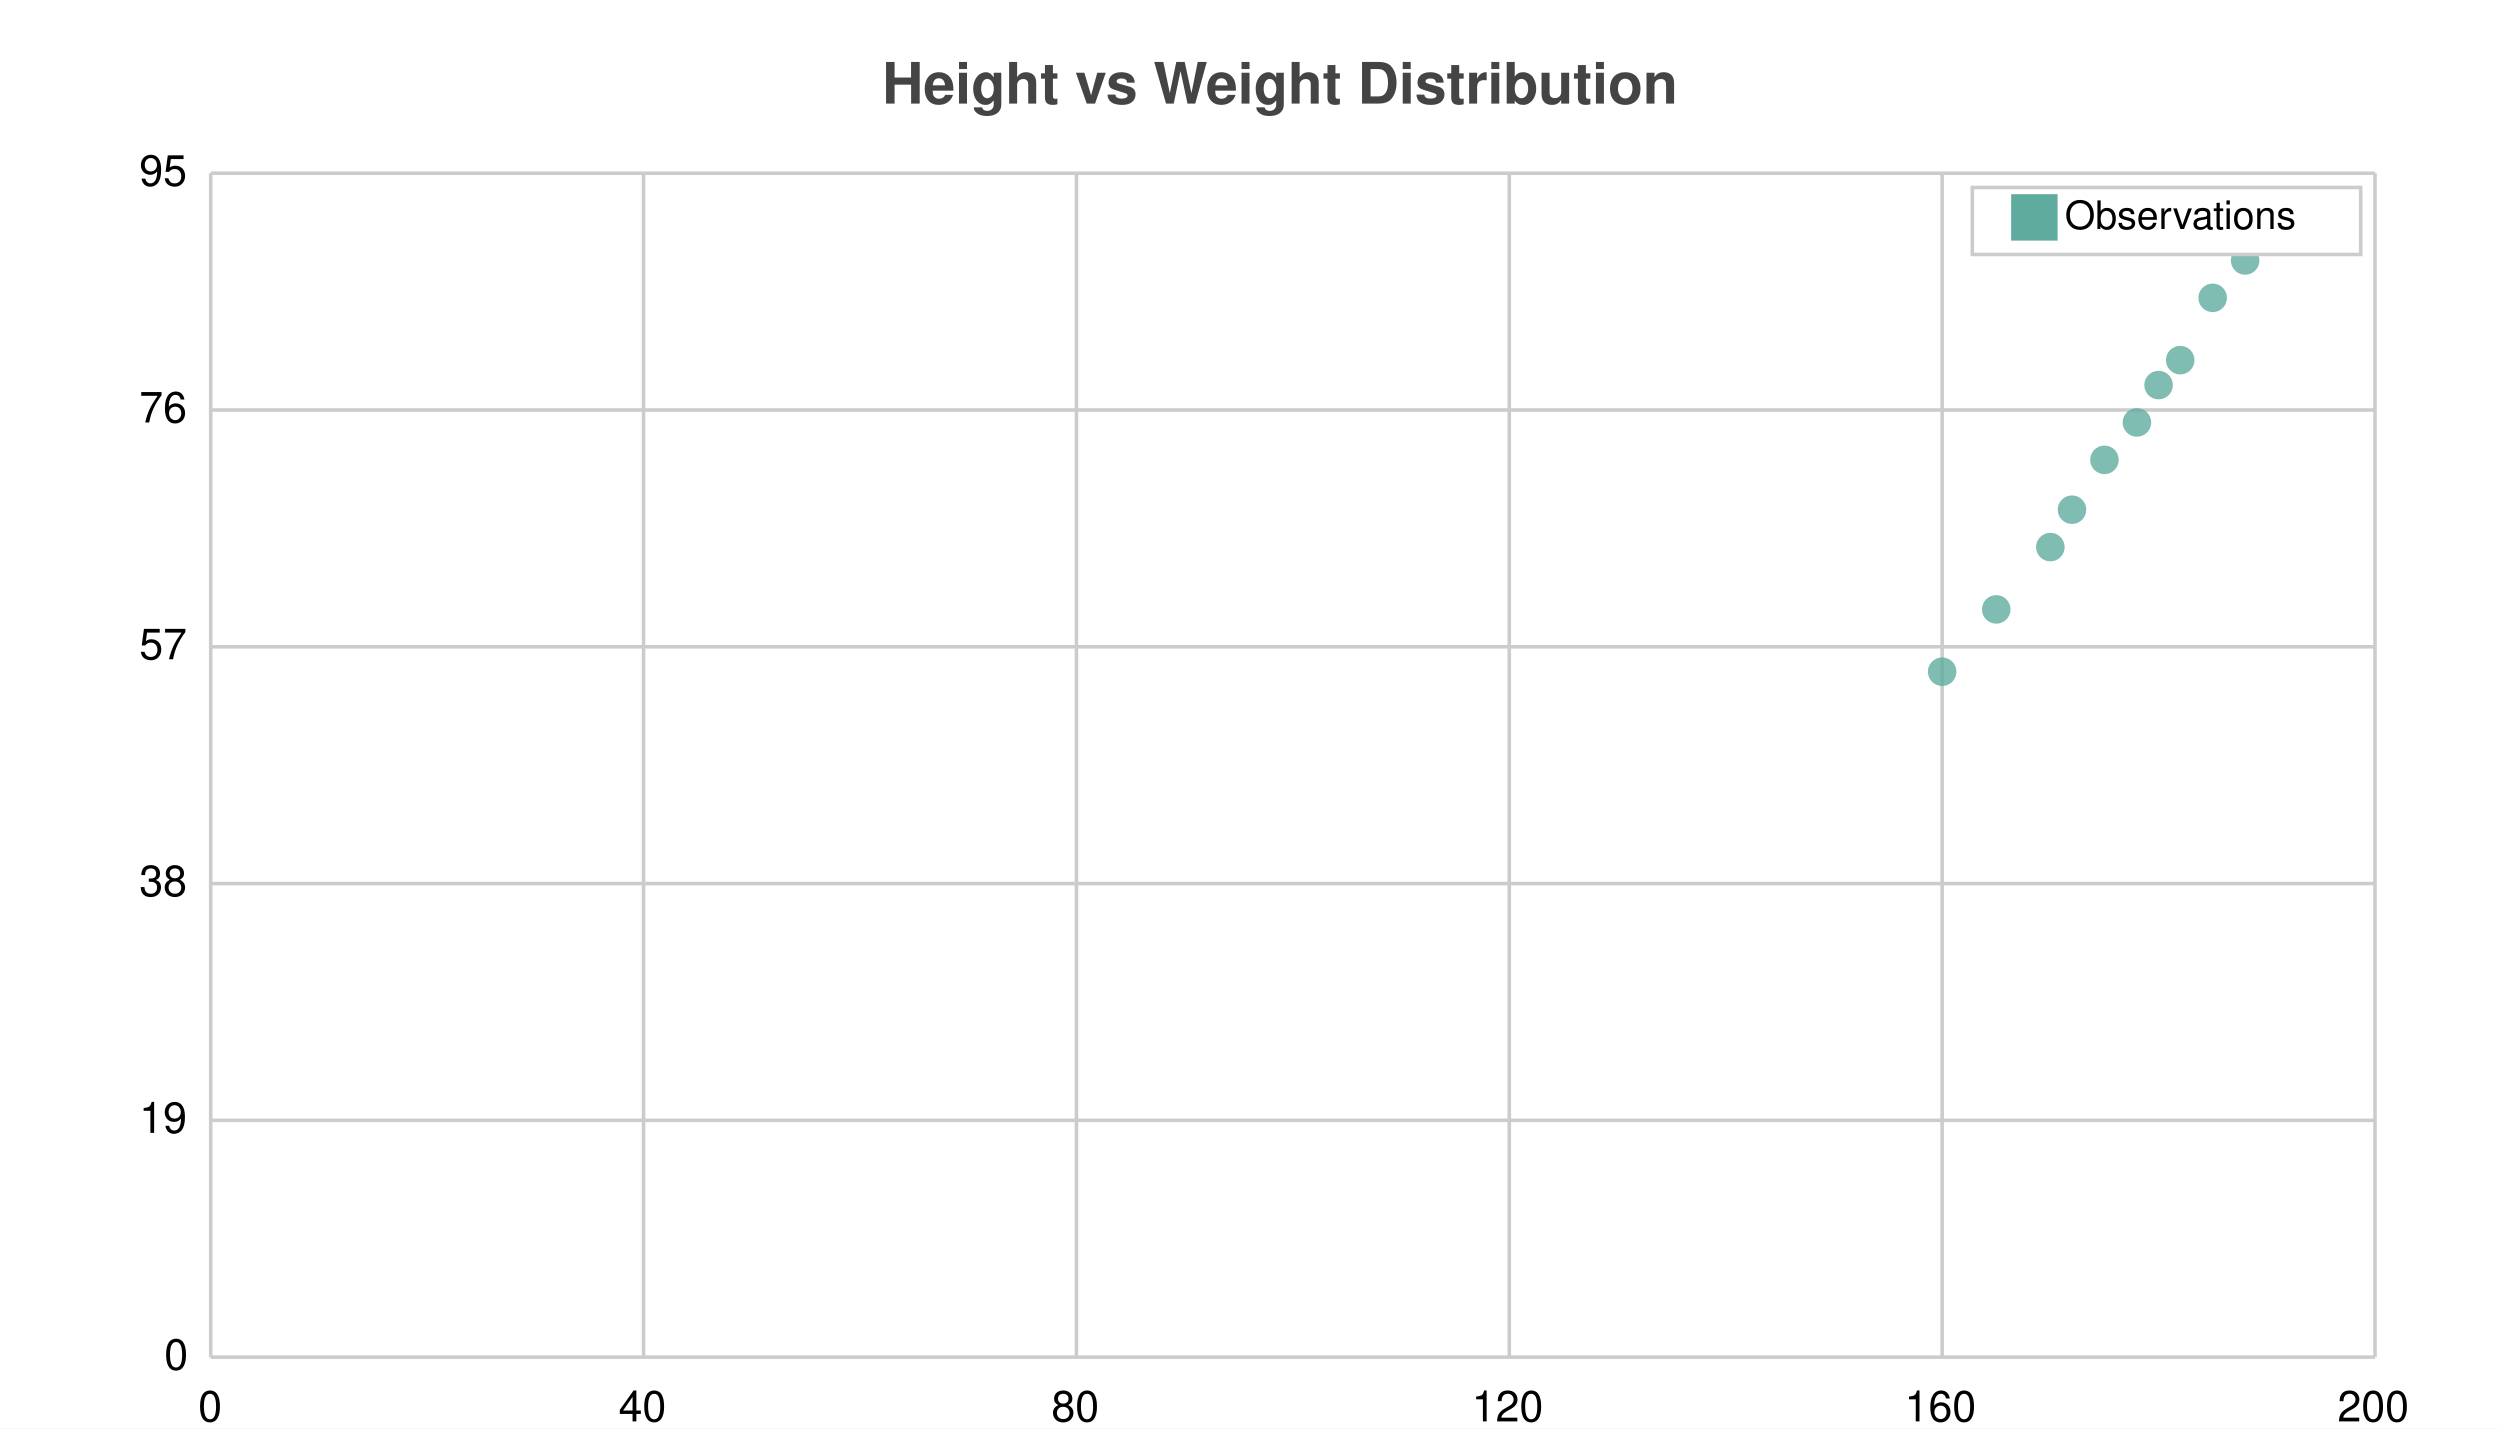
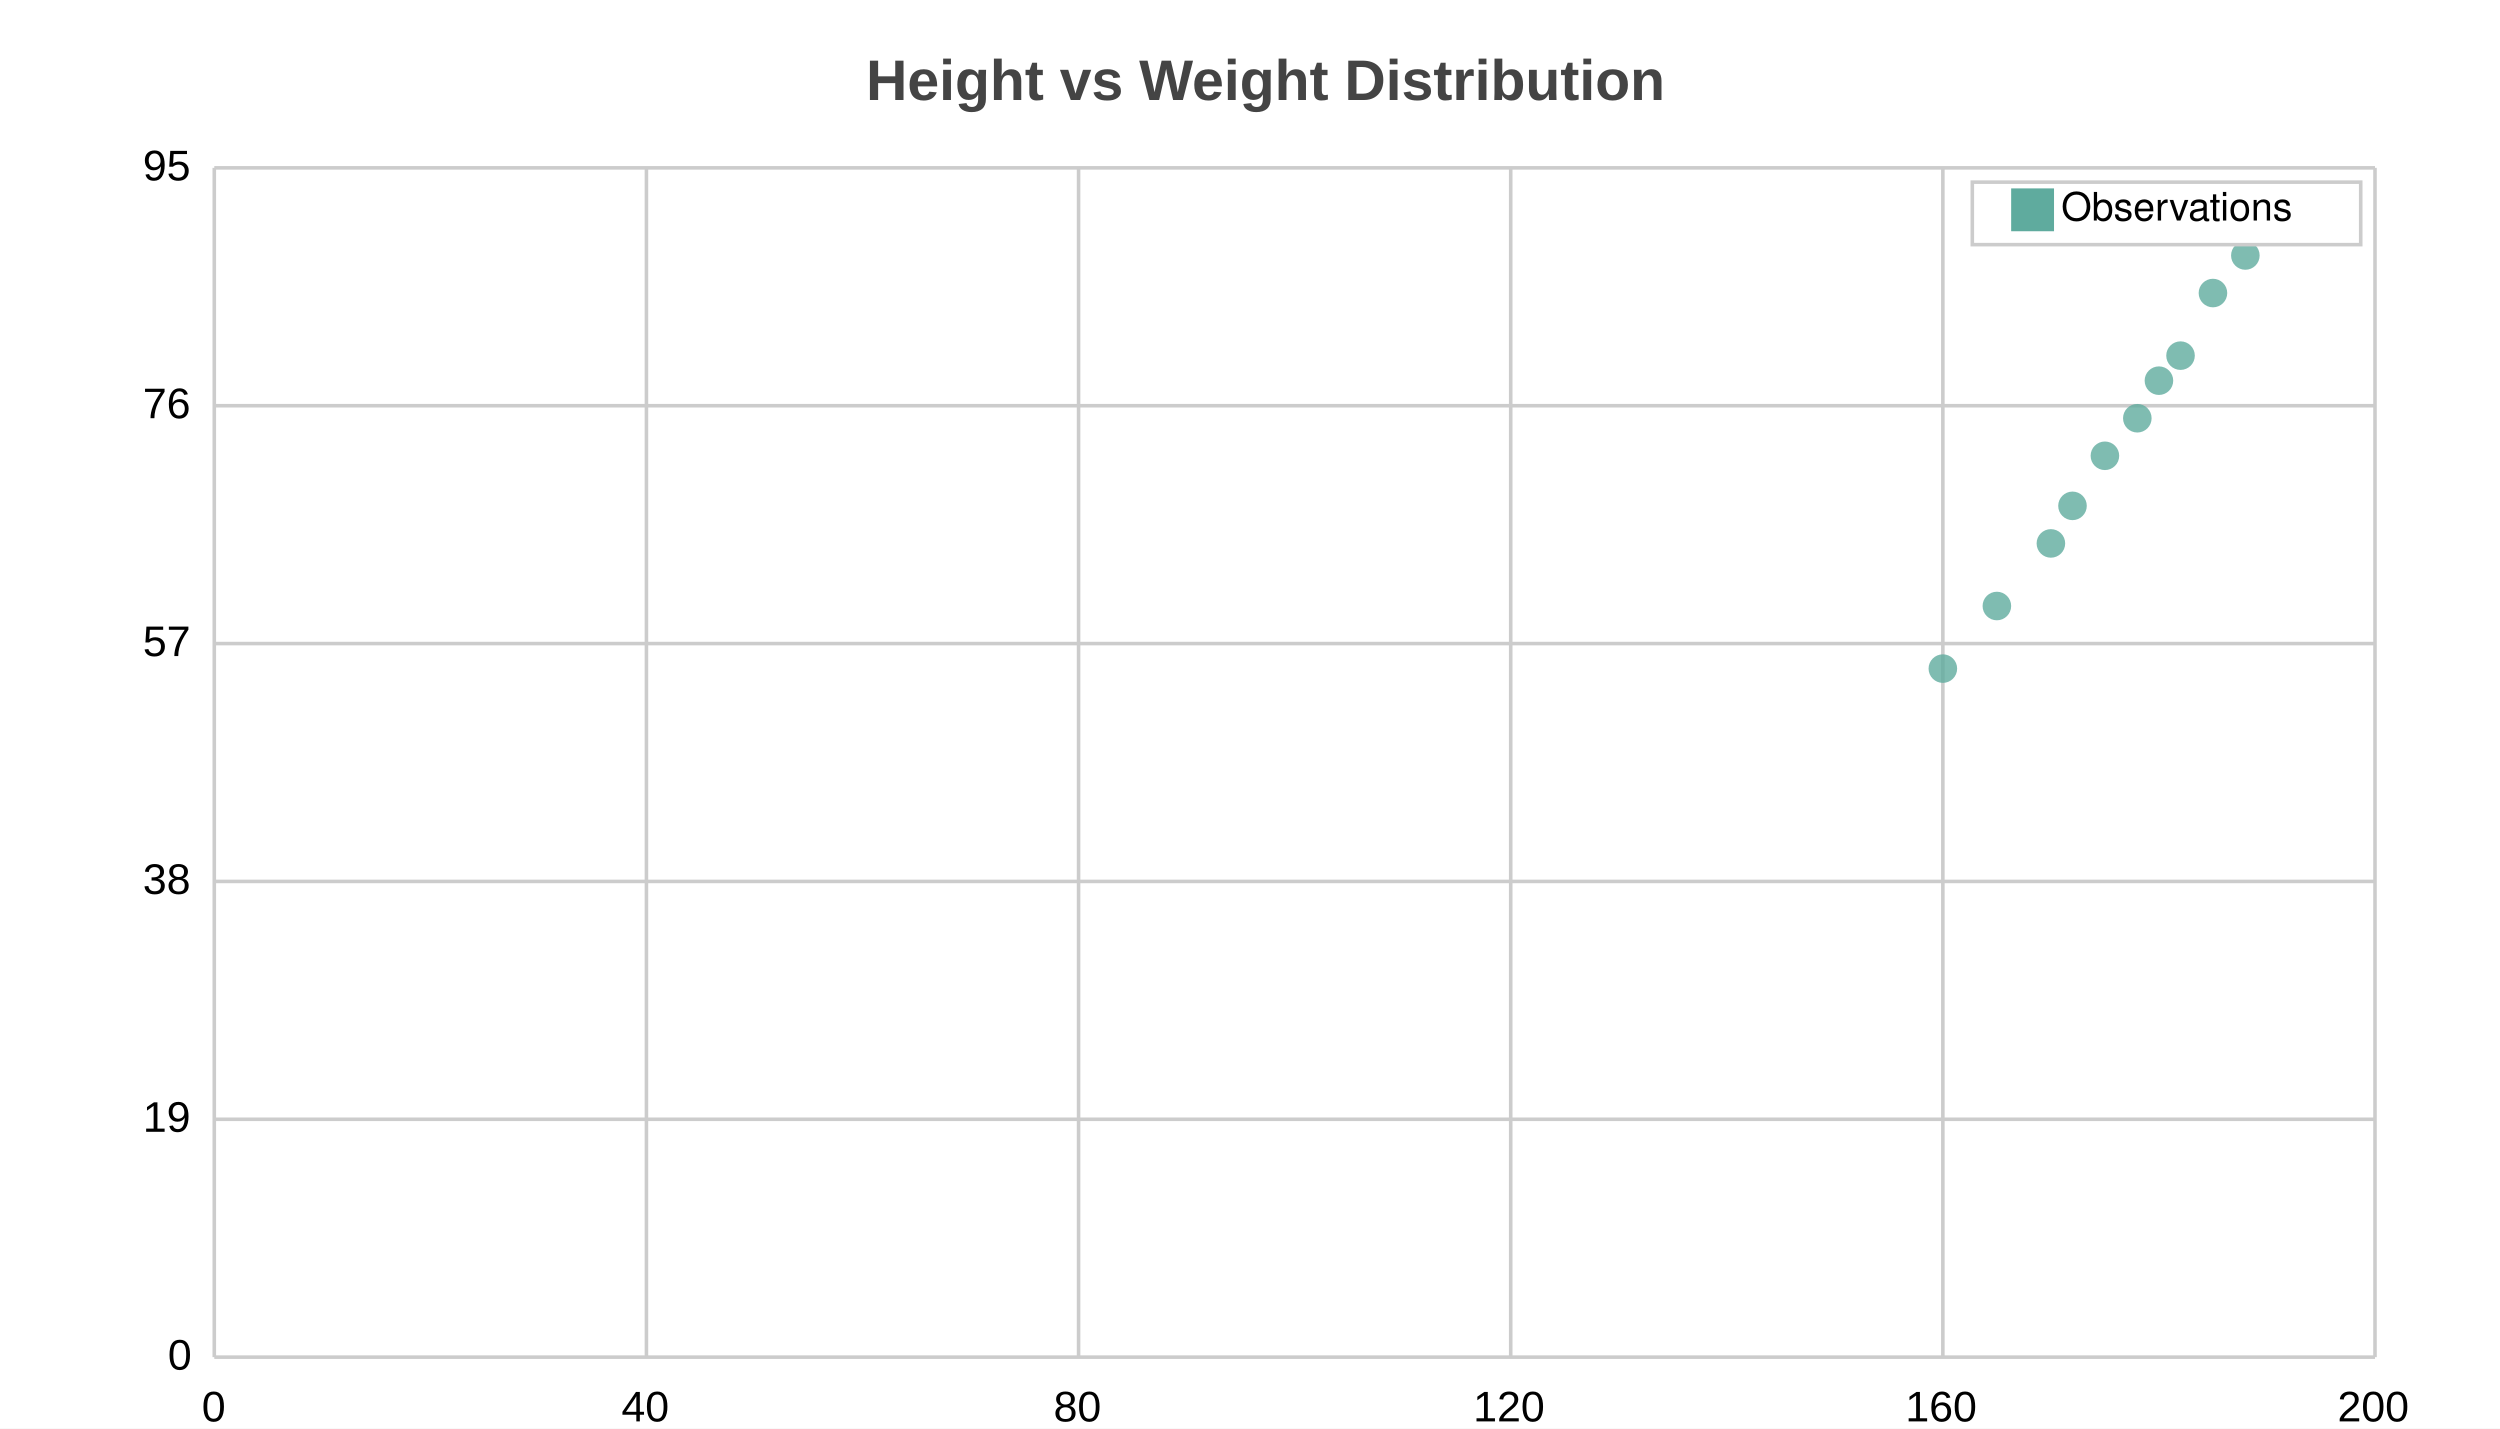
<svg xmlns="http://www.w3.org/2000/svg" width="700" height="400" viewBox="0 0 700 400">
  <path fill="white" d="M0 0 h700 v400 h-700 v-400Z" />
-   <text transform="translate(-103.0, 19)" fill="#444444" font-family="Helvetica" font-weight="bold" font-size="16" x="350.0" y="10.0">Height vs Weight Distribution</text>
+   <text transform="translate(-107.5, 18)" fill="#444444" font-family="Arial" font-weight="bold" font-size="16" x="350.0" y="10.0">Height vs Weight Distribution</text>
  <g>
-     <path stroke="#CCCCCC" stroke-dasharray="None" d="M0 0.0 h606.0 M0 66.3 h606.0 M0 132.6 h606.0 M0 198.9 h606.0 M0 265.2 h606.0 M0 331.5 h606.0" transform="translate(59.0, 48.5)" />
-     <g font-size="12" font-family="Helvetica" transform="translate(53.0, 48.5)">
+     <path stroke="#CCCCCC" stroke-dasharray="None" d="M0 0.0 h605.0 M0 66.6 h605.0 M0 133.2 h605.0 M0 199.8 h605.0 M0 266.4 h605.0 M0 333.0 h605.0" transform="translate(60.0, 47.0)" />
+     <g font-size="12" font-family="Arial" transform="translate(54.0, 47.0)">
      <text x="0" y="0.0" transform="translate(-14, 3.5)">95</text>
-       <text x="0" y="66.3" transform="translate(-14, 3.5)">76</text>
-       <text x="0" y="132.6" transform="translate(-14, 3.5)">57</text>
-       <text x="0" y="198.9" transform="translate(-14, 3.5)">38</text>
-       <text x="0" y="265.2" transform="translate(-14, 3.5)">19</text>
-       <text x="0" y="331.5" transform="translate(-7, 3.5)">0</text>
+       <text x="0" y="66.6" transform="translate(-14, 3.5)">76</text>
+       <text x="0" y="133.2" transform="translate(-14, 3.5)">57</text>
+       <text x="0" y="199.8" transform="translate(-14, 3.5)">38</text>
+       <text x="0" y="266.4" transform="translate(-14, 3.5)">19</text>
+       <text x="0" y="333.0" transform="translate(-7, 3.5)">0</text>
    </g>
  </g>
  <g>
-     <path stroke="#CCCCCC" stroke-dasharray="None" d="M606.0 0 v331.5 M484.8 0 v331.5 M363.6 0 v331.5 M242.4 0 v331.5 M121.2 0 v331.5 M0.0 0 v331.5" transform="translate(59.0, 48.5)" />
-     <g font-size="12" font-family="Helvetica" transform="translate(59.0, 66.5)">
-       <text x="606.0" y="331.5" transform="translate(-10.5, 0)">200</text>
-       <text x="484.8" y="331.5" transform="translate(-10.5, 0)">160</text>
-       <text x="363.6" y="331.5" transform="translate(-10.5, 0)">120</text>
-       <text x="242.4" y="331.5" transform="translate(-7.0, 0)">80</text>
-       <text x="121.2" y="331.5" transform="translate(-7.0, 0)">40</text>
-       <text x="0.0" y="331.5" transform="translate(-3.5, 0)">0</text>
+     <path stroke="#CCCCCC" stroke-dasharray="None" d="M605.0 0 v333.0 M484.0 0 v333.0 M363.0 0 v333.0 M242.0 0 v333.0 M121.0 0 v333.0 M0.0 0 v333.0" transform="translate(60.0, 47.0)" />
+     <g font-size="12" font-family="Arial" transform="translate(60.0, 65.0)">
+       <text x="605.0" y="333.0" transform="translate(-10.5, 0)">200</text>
+       <text x="484.0" y="333.0" transform="translate(-10.5, 0)">160</text>
+       <text x="363.0" y="333.0" transform="translate(-10.5, 0)">120</text>
+       <text x="242.0" y="333.0" transform="translate(-7.0, 0)">80</text>
+       <text x="121.0" y="333.0" transform="translate(-7.0, 0)">40</text>
+       <text x="0.0" y="333.0" transform="translate(-3.5, 0)">0</text>
    </g>
  </g>
-   <g opacity="0.8" transform="translate(-35.0, -20.0) rotate(180, 350.0, 200.0) scale(-1, 1) translate(-606.0, 0)">
+   <g opacity="0.8" transform="translate(-35.0, -20.0) rotate(180, 350.0, 200.0) scale(-1, 1) translate(-605.0, 0)">
    <g fill="#5fab9e">
-       <circle cx="484.8" cy="191.921" r="4" />
-       <circle cx="499.95" cy="209.368" r="4" />
-       <circle cx="515.1" cy="226.816" r="4" />
-       <circle cx="521.16" cy="237.284" r="4" />
-       <circle cx="530.25" cy="251.242" r="4" />
-       <circle cx="539.34" cy="261.711" r="4" />
-       <circle cx="545.4" cy="272.179" r="4" />
-       <circle cx="551.46" cy="279.158" r="4" />
-       <circle cx="560.55" cy="296.605" r="4" />
-       <circle cx="569.64" cy="307.074" r="4" />
-       <circle cx="575.7" cy="321.032" r="4" />
+       <circle cx="484.0" cy="192.789" r="4" />
+       <circle cx="499.125" cy="210.316" r="4" />
+       <circle cx="514.25" cy="227.842" r="4" />
+       <circle cx="520.3" cy="238.358" r="4" />
+       <circle cx="529.375" cy="252.379" r="4" />
+       <circle cx="538.45" cy="262.895" r="4" />
+       <circle cx="544.5" cy="273.411" r="4" />
+       <circle cx="550.55" cy="280.421" r="4" />
+       <circle cx="559.625" cy="297.947" r="4" />
+       <circle cx="568.7" cy="308.463" r="4" />
+       <circle cx="574.75" cy="322.484" r="4" />
    </g>
  </g>
  <g>
-     <rect transform="translate(-10.875, -1.875)" x="563.125" y="54.375" width="108.75" height="18.75" fill="#ffffff" stroke="#CCCCCC" />
-     <g transform="translate(0, 13)">
-       <rect y="41.375" x="563.125" width="13" height="13" fill="#5fab9e" />
-       <text y="51.125" x="578.125" font-size="11" font-family="Helvetica">Observations</text>
+     <rect transform="translate(-10.875, -1.75)" x="563.125" y="52.75" width="108.75" height="17.5" fill="#ffffff" stroke="#CCCCCC" />
+     <g transform="translate(0, 12)">
+       <rect y="40.75" x="563.125" width="12" height="12" fill="#5fab9e" />
+       <text y="49.75" x="577.125" font-size="11" font-family="Helvetica">Observations</text>
    </g>
  </g>
</svg>
